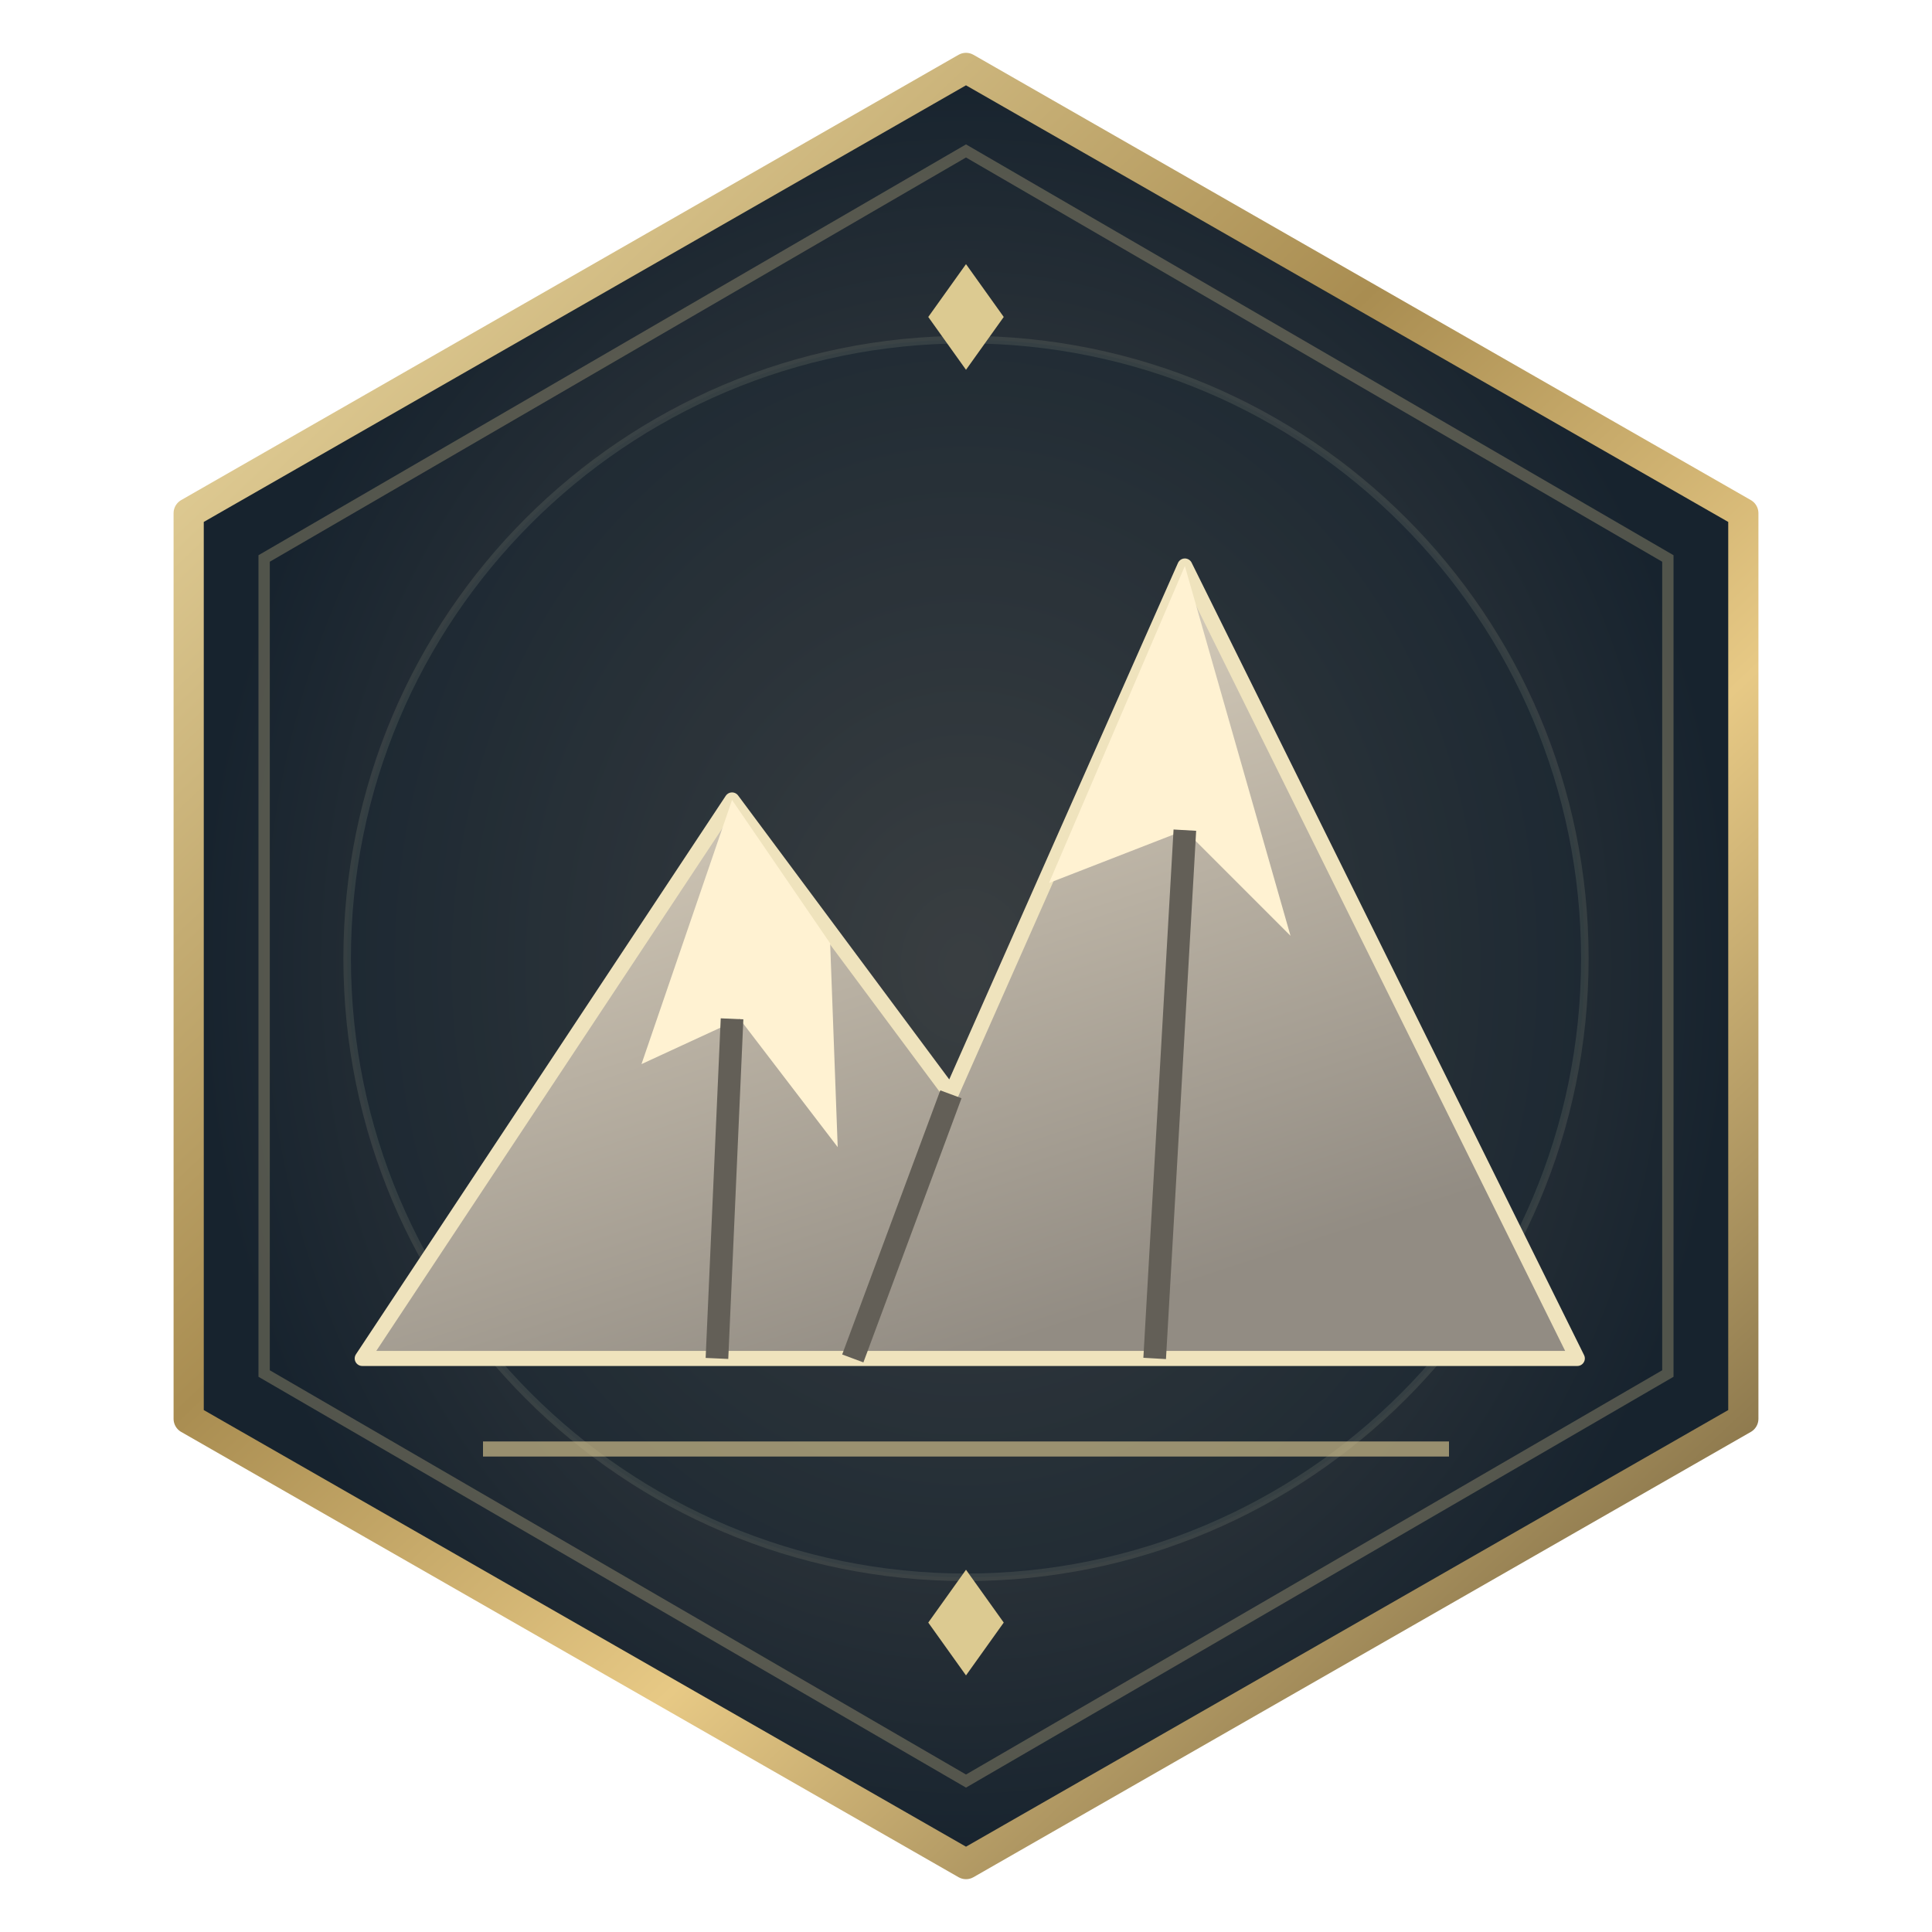
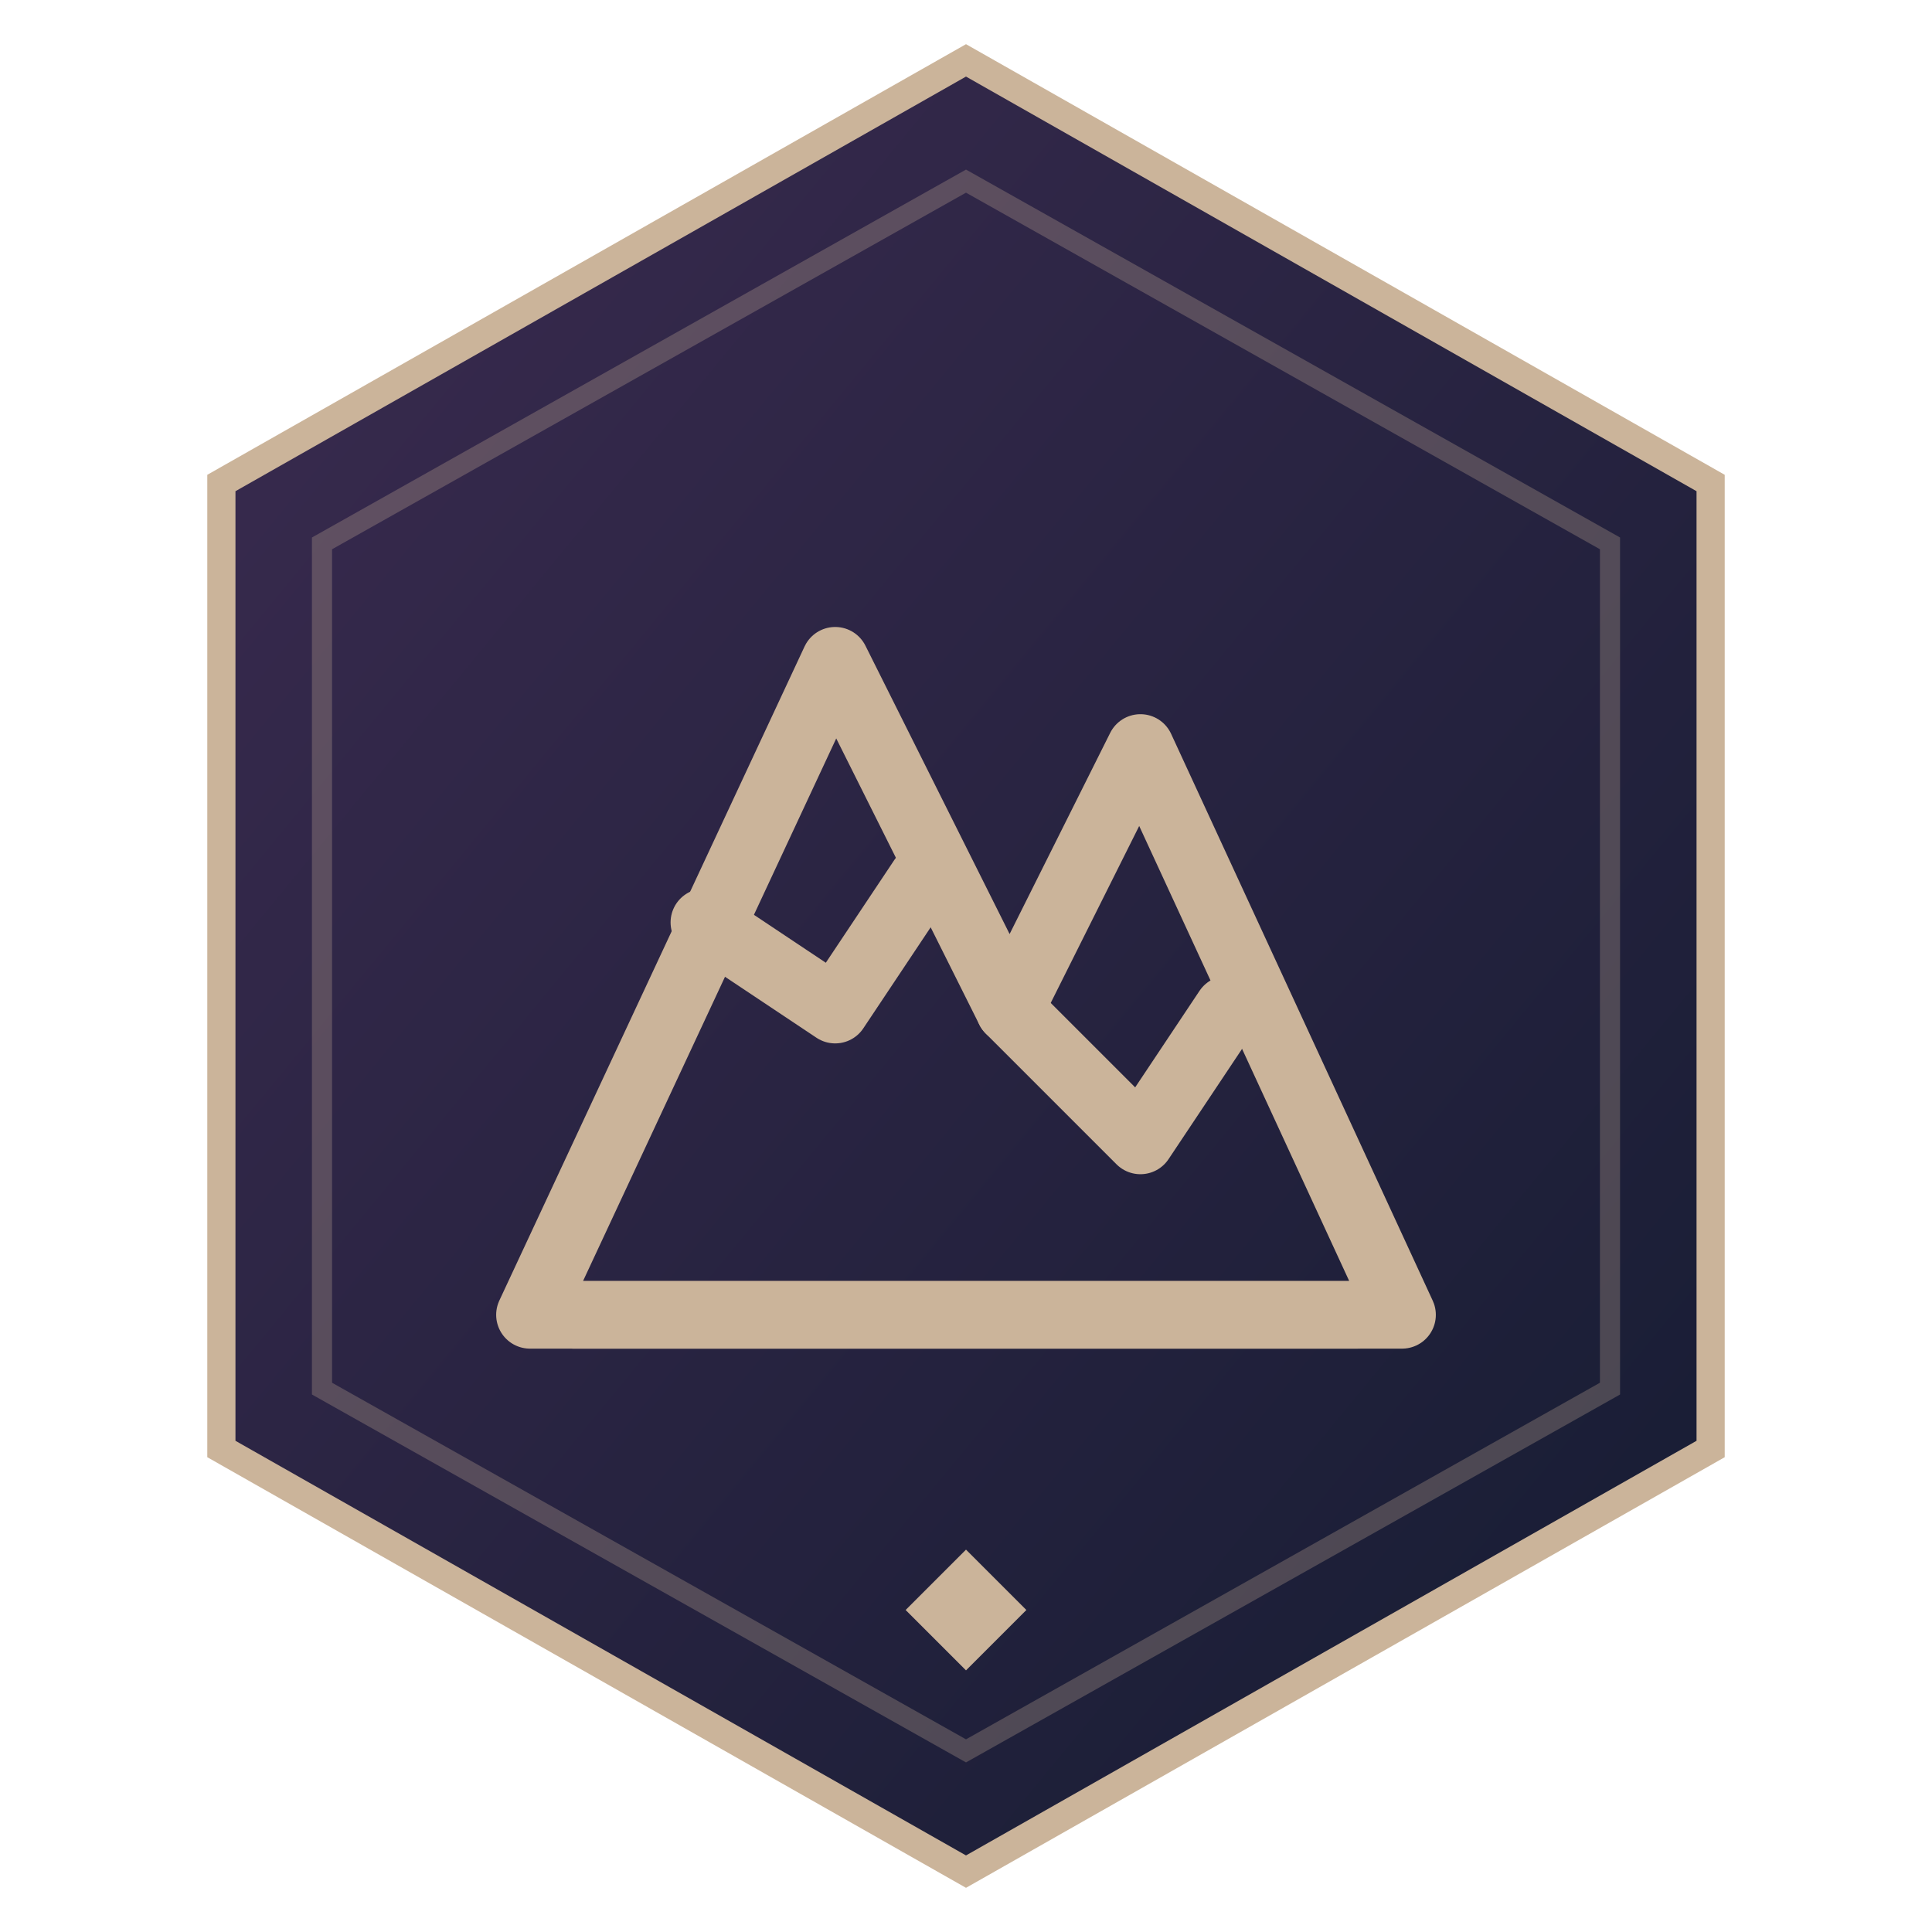
- <svg xmlns="http://www.w3.org/2000/svg" viewBox="0 0 256 256">
+ <svg xmlns="http://www.w3.org/2000/svg" width="96" height="96" viewBox="0 0 96 96" color="#cbb49a" role="img" aria-label="山のプロフィール">
  <defs>
-     <radialGradient id="bg">
-       <stop stop-color="#4c4c4a" />
-       <stop offset="1" stop-color="#17232e" />
-     </radialGradient>
-     <linearGradient id="metal" x2=".8" y2="1">
-       <stop stop-color="#f5e4ae" />
-       <stop offset=".45" stop-color="#a98d51" />
-       <stop offset=".7" stop-color="#e7c985" />
-       <stop offset="1" stop-color="#806d45" />
-     </linearGradient>
-     <linearGradient id="stone" x2=".5" y2="1">
-       <stop stop-color="#efe4cf" />
-       <stop offset="1" stop-color="#928c83" />
+     <linearGradient id="profile-mountain" x2="1" y2="1">
+       <stop stop-color="#3b2b50" />
+       <stop offset="1" stop-color="#151c32" />
    </linearGradient>
  </defs>
-   <path d="m128 9 103 59v120l-103 59-103-59V68Z" fill="url(#bg)" stroke="url(#metal)" stroke-width="4" stroke-linejoin="round" />
-   <path d="m128 20 93 54v108l-93 54-93-54V74Z" fill="none" stroke="#d8c690" stroke-opacity=".3" stroke-width="1.5" />
-   <circle cx="128" cy="127" r="82" fill="#172732" fill-opacity=".35" stroke="#a8a994" stroke-opacity=".16" />
-   <path d="m48 180 49-74 29 39 31-70 52 105Z" fill="url(#stone)" stroke="#efe3bd" stroke-width="2" stroke-linejoin="round" />
-   <path d="m97 106-12 35 13-6 13 17-1-27Zm60-31-18 42 18-7 14 14Z" fill="#fff2d2" />
-   <path d="m126 145-13 35m44-70-4 70m-56-45-2 45" fill="none" stroke="#635f57" stroke-width="3" />
-   <path d="M64 192h128" stroke="#d8c590" stroke-opacity=".65" stroke-width="2" />
-   <path d="m128 35 5 7-5 7-5-7Zm0 173 5 7-5 7-5-7Z" fill="#dcca91" />
+   <path d="M48 3 85 24v48L48 93 11 72V24Z" fill="url(#profile-mountain)" stroke="#cbb49a" stroke-width="1.4" />
+   <path d="M48 9 80 27v42L48 87 16 69V27Z" fill="none" stroke="#cbb49a" stroke-opacity=".28" />
+   <g transform="translate(22 22) scale(2.16667)">
+     <g fill="none" stroke="currentColor" stroke-width="1.55" stroke-linecap="round" stroke-linejoin="round">
+       <path d="m2 20 7-15 4 8 3-6 6 13Z" />
+       <path d="m6 11 3 2 2-3M13 13l3 3 2-3M3 20h18" />
+     </g>
+   </g>
+   <path d="m45 80 3-3 3 3-3 3Z" fill="#cbb49a" />
</svg>
